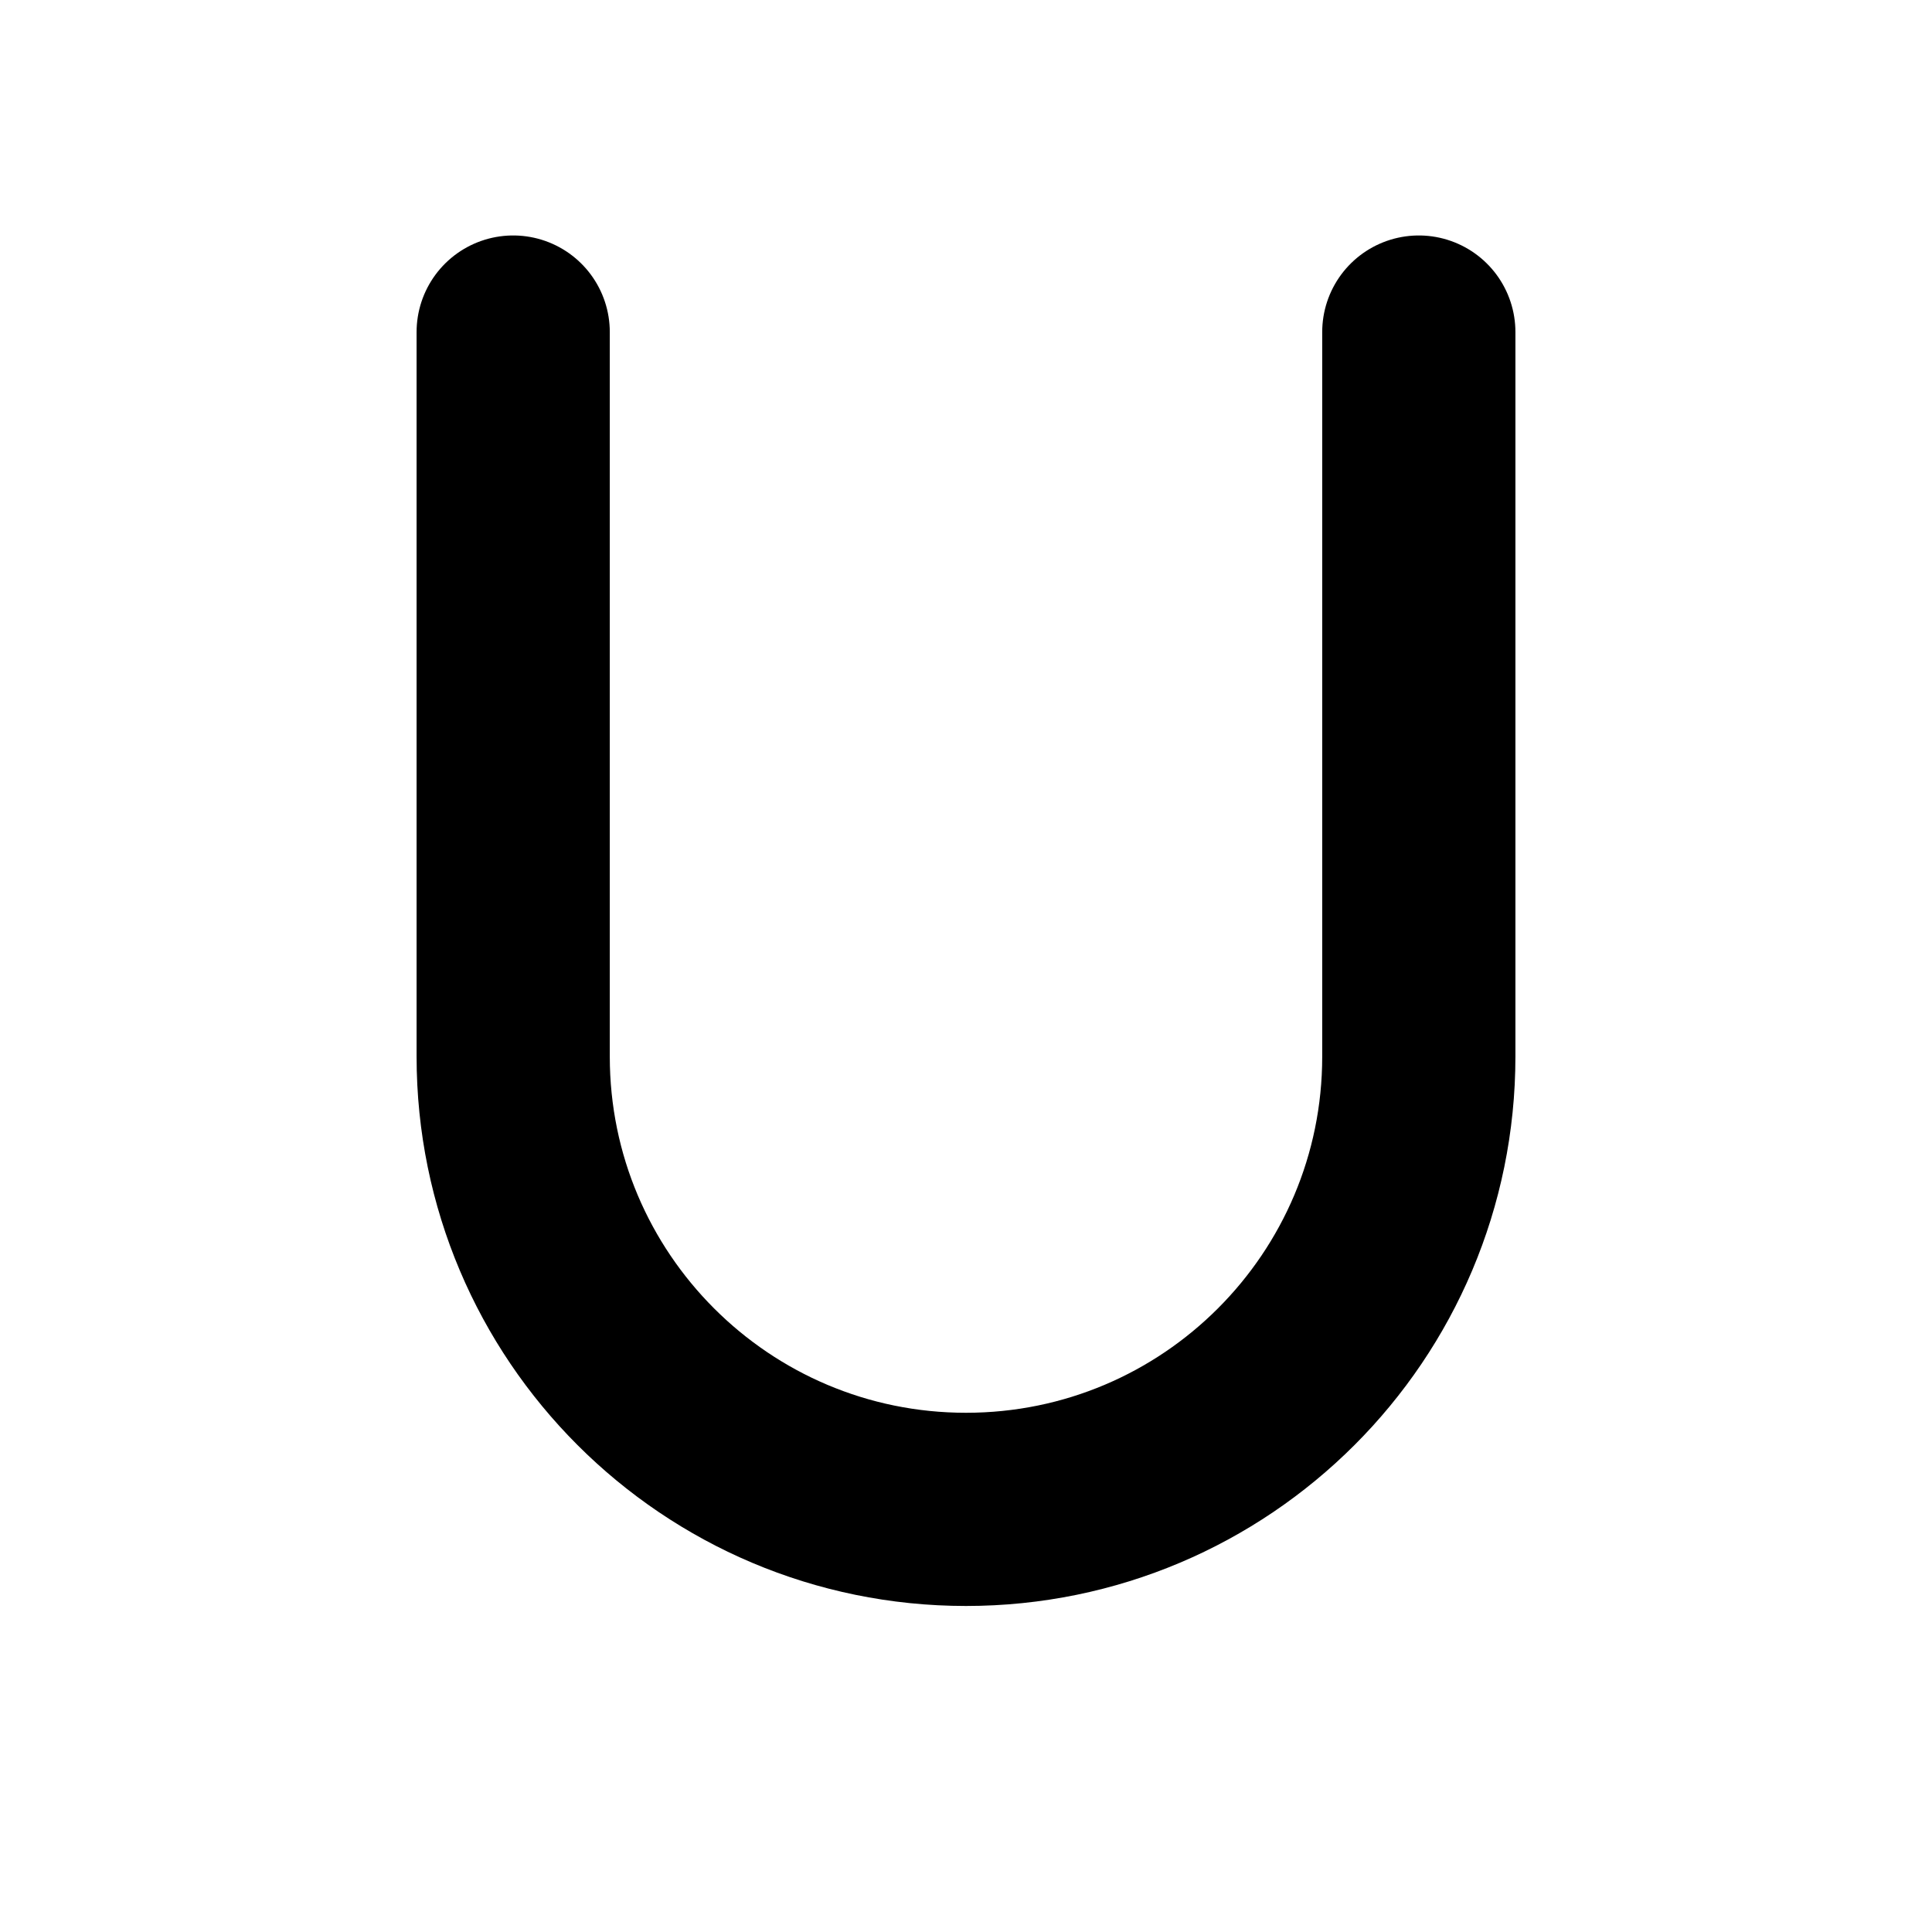
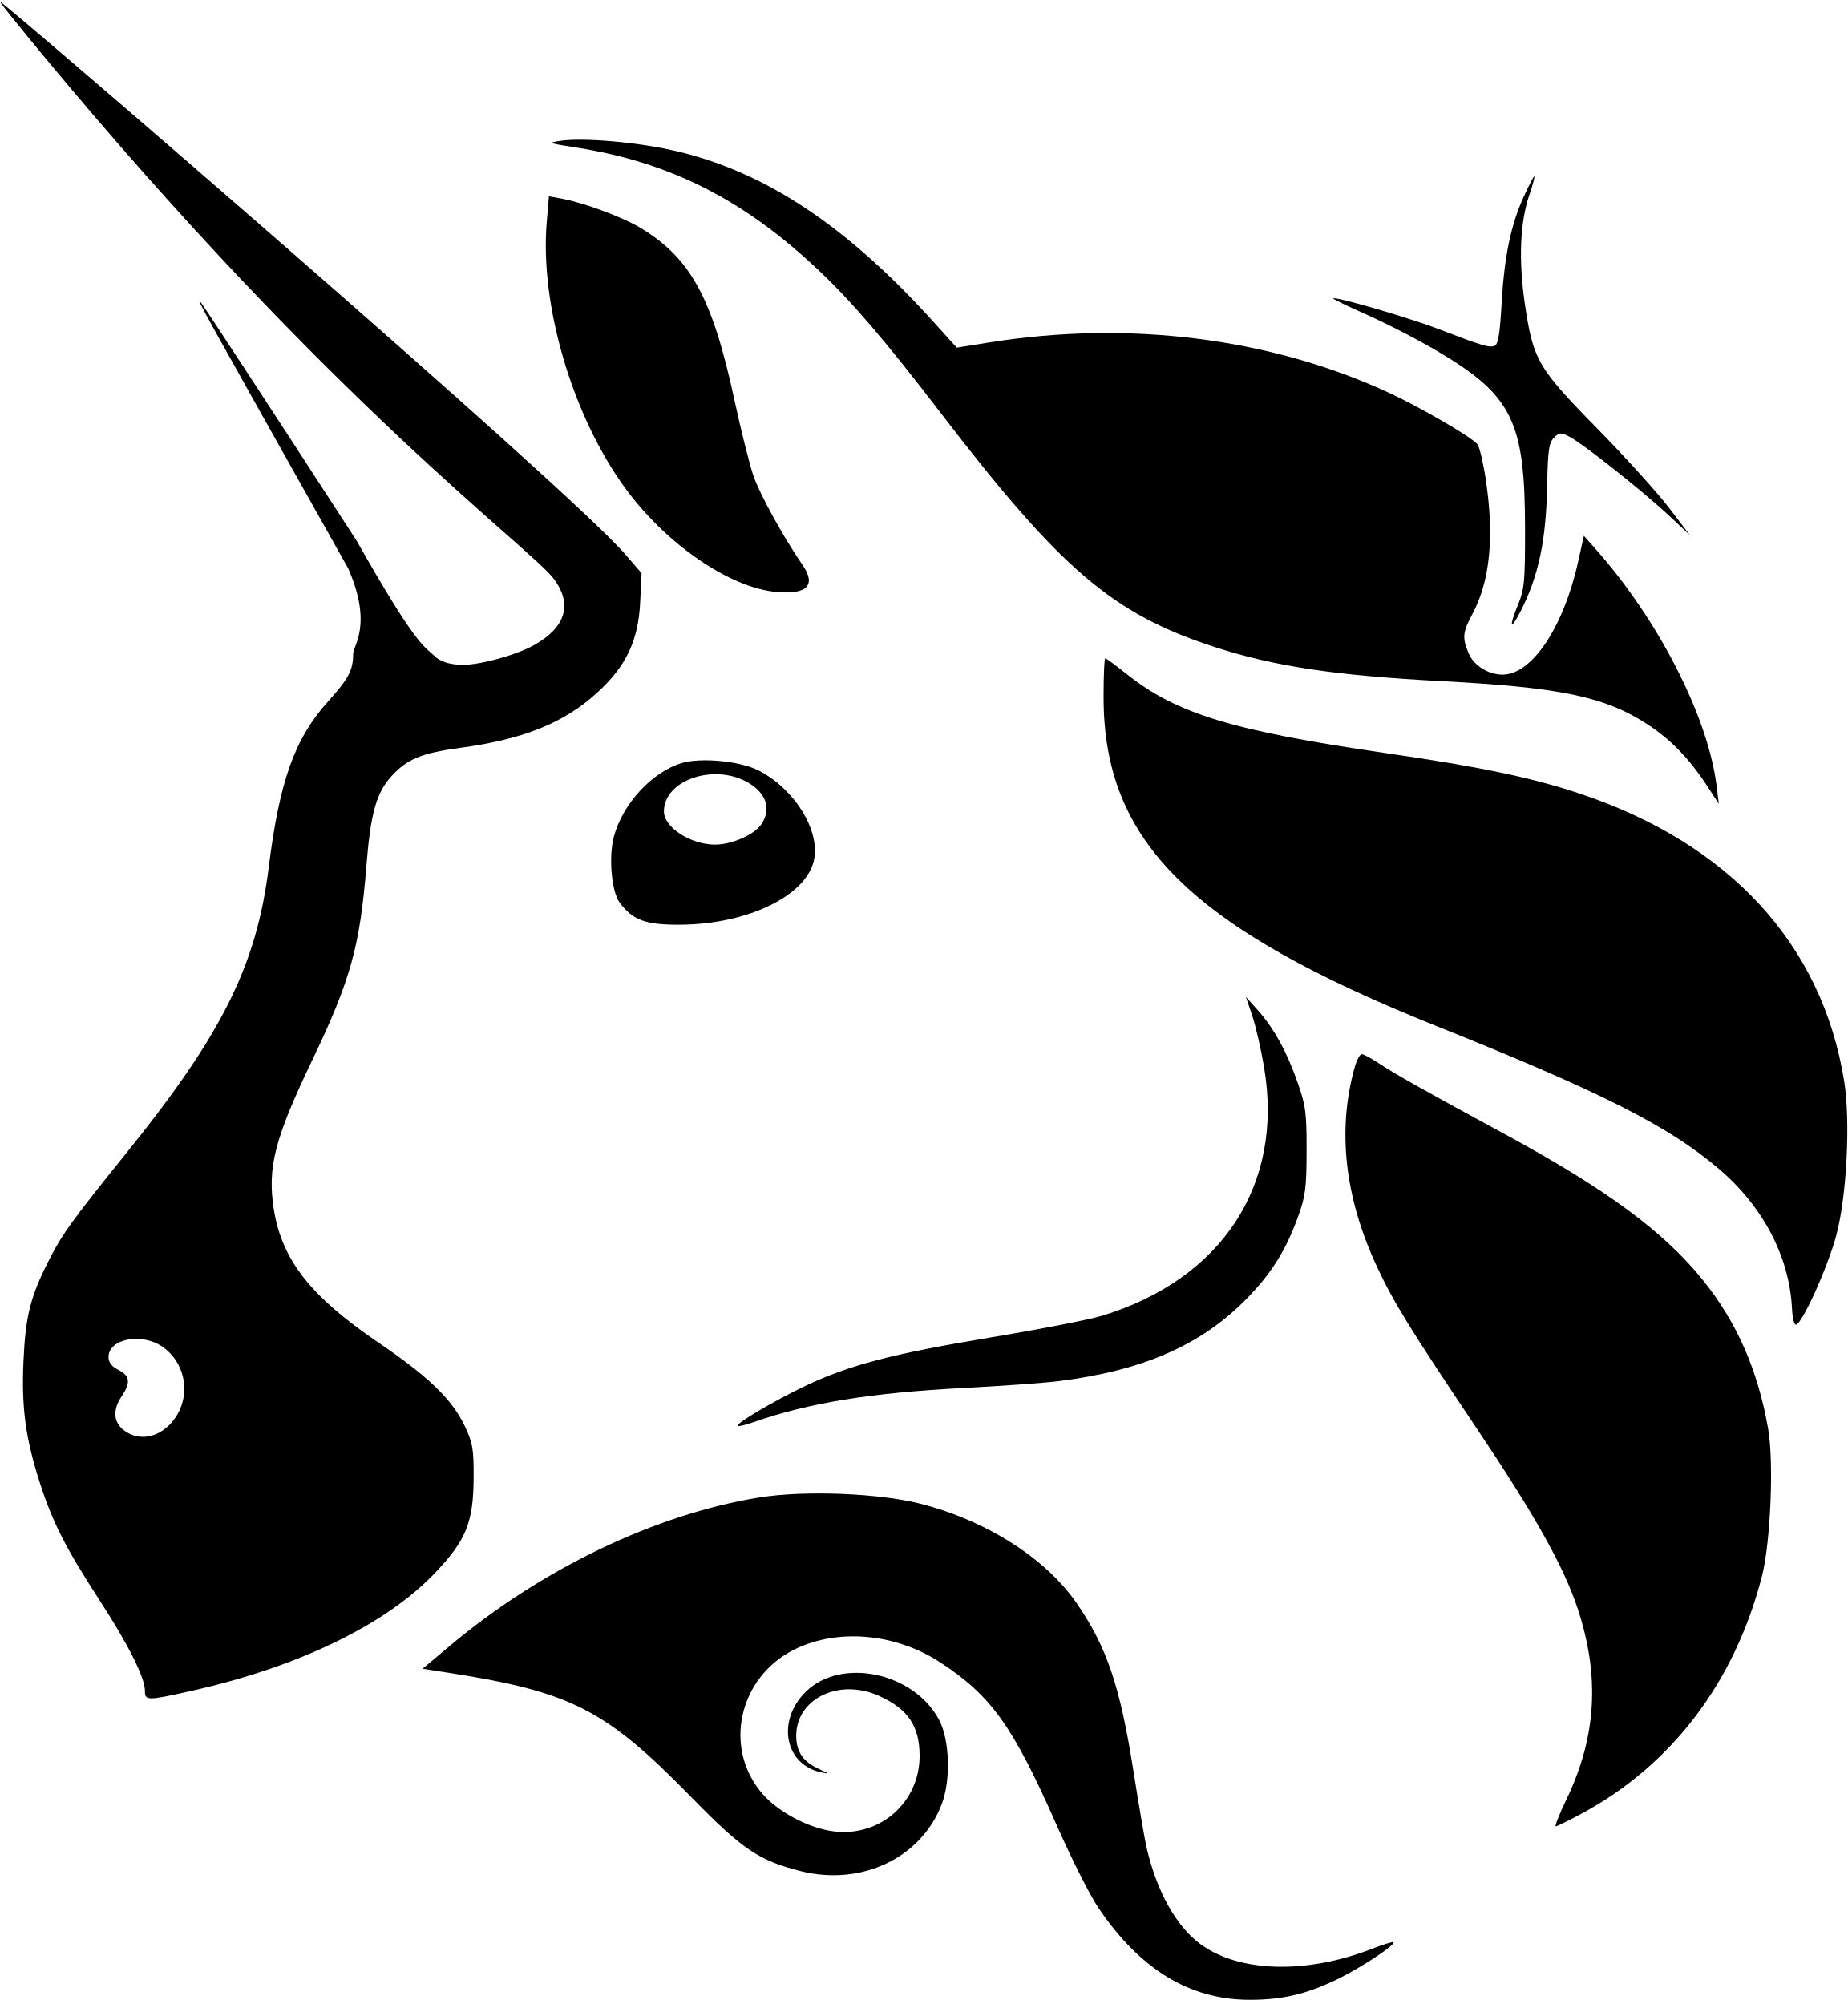
- <svg xmlns="http://www.w3.org/2000/svg" viewBox="0 0 32 32" width="32" height="32" role="img" aria-label="Uniswap">
-   <path fill="none" stroke="currentColor" stroke-width="3.2" stroke-linecap="round" stroke-linejoin="round" d="M8.5 5.5v12a7.5 7.5 0 0 0 15 0v-12" />
+ <svg xmlns="http://www.w3.org/2000/svg" width="400" height="434" viewBox="0 0 400 434" fill="none">
+   <path d="M325.144 65.77C325.727 55.542 327.119 48.796 329.918 42.635C331.025 40.196 332.063 38.2 332.223 38.2C332.383 38.2 331.902 40 331.153 42.2C329.118 48.179 328.784 56.357 330.186 65.872C331.965 77.945 332.976 79.687 345.782 92.728C351.788 98.845 358.775 106.559 361.307 109.871L365.912 115.894L361.307 111.59C355.676 106.327 342.724 96.062 339.863 94.594C337.945 93.61 337.66 93.627 336.477 94.801C335.387 95.882 335.157 97.507 335.005 105.189C334.77 117.16 333.132 124.845 329.18 132.528C327.042 136.684 326.705 135.797 328.64 131.106C330.084 127.604 330.231 126.064 330.22 114.475C330.198 91.189 327.424 85.591 311.153 76.001C307.032 73.571 300.24 70.067 296.062 68.214C291.883 66.361 288.564 64.747 288.685 64.626C289.146 64.169 305.013 68.784 311.399 71.232C320.899 74.873 322.467 75.345 323.621 74.906C324.394 74.611 324.768 72.367 325.144 65.77Z" fill="black" />
+   <path d="M124.431 31.893C118.795 31.024 118.557 30.922 121.209 30.516C126.292 29.739 138.292 30.798 146.562 32.754C165.867 37.318 183.434 49.01 202.186 69.775L207.168 75.292L214.295 74.152C244.318 69.354 274.861 73.168 300.407 84.905C307.435 88.134 318.516 94.562 319.9 96.214C320.341 96.74 321.151 100.129 321.699 103.745C323.597 116.255 322.647 125.843 318.8 133.005C316.707 136.903 316.59 138.138 317.997 141.473C319.121 144.135 322.253 146.105 325.355 146.1C331.703 146.092 338.536 135.885 341.702 121.683L342.96 116.042L345.452 118.849C359.117 134.248 369.85 155.248 371.694 170.196L372.174 174.093L369.877 170.55C365.924 164.454 361.952 160.303 356.866 156.956C347.697 150.922 338.002 148.868 312.327 147.523C289.139 146.307 276.015 144.337 263.002 140.117C240.861 132.937 229.699 123.375 203.399 89.056C191.717 73.812 184.497 65.378 177.314 58.586C160.994 43.154 144.958 35.06 124.431 31.893Z" fill="black" />
+   <path d="M135.377 105.713C123.937 90.047 116.858 66.029 118.391 48.074L118.864 42.518L121.469 42.991C126.359 43.878 134.791 46.999 138.739 49.384C149.574 55.929 154.265 64.546 159.037 86.672C160.435 93.153 162.269 100.487 163.113 102.97C164.472 106.967 169.605 116.302 173.779 122.365C176.785 126.731 174.788 128.8 168.143 128.204C157.994 127.293 144.246 117.856 135.377 105.713Z" fill="black" />
+   <path d="M311.254 222.301C257.789 200.891 238.958 182.307 238.958 150.95C238.958 146.336 239.118 142.56 239.313 142.56C239.507 142.56 241.576 144.083 243.909 145.945C254.751 154.593 266.891 158.287 300.501 163.164C320.279 166.034 331.408 168.352 341.675 171.738C374.308 182.502 394.497 204.345 399.312 234.098C400.711 242.743 399.891 258.955 397.623 267.5C395.832 274.248 390.367 286.413 388.918 286.879C388.516 287.009 388.122 285.477 388.019 283.393C387.469 272.221 381.793 261.345 372.26 253.197C361.421 243.934 346.859 236.559 311.254 222.301Z" fill="black" />
+   <path d="M273.719 231.195C273.049 227.231 271.888 222.168 271.138 219.944L269.773 215.901L272.307 218.73C275.814 222.645 278.585 227.654 280.933 234.325C282.726 239.417 282.927 240.932 282.914 249.206C282.9 257.33 282.676 259.032 281.021 263.616C278.411 270.843 275.172 275.967 269.737 281.468C259.971 291.354 247.415 296.828 229.295 299.098C226.145 299.492 216.965 300.157 208.895 300.574C188.556 301.626 175.17 303.8 163.142 308C161.412 308.605 159.868 308.972 159.711 308.816C159.225 308.334 167.414 303.479 174.178 300.238C183.716 295.668 193.211 293.175 214.484 289.651C224.992 287.91 235.844 285.799 238.6 284.958C264.624 277.023 278.001 256.544 273.719 231.195Z" fill="black" />
+   <path d="M298.228 274.486C291.125 259.299 289.493 244.635 293.385 230.959C293.802 229.498 294.471 228.302 294.874 228.302C295.276 228.302 296.953 229.203 298.598 230.305C301.872 232.496 308.437 236.188 325.928 245.672C347.754 257.507 360.198 266.672 368.66 277.142C376.071 286.312 380.658 296.755 382.865 309.49C384.115 316.704 383.383 334.061 381.521 341.325C375.653 364.229 362.015 382.22 342.562 392.718C339.712 394.256 337.153 395.519 336.876 395.524C336.599 395.53 337.638 392.904 339.184 389.688C345.728 376.083 346.473 362.849 341.526 348.118C338.496 339.099 332.32 328.094 319.849 309.493C305.35 287.868 301.795 282.113 298.228 274.486Z" fill="black" />
+   <path d="M97.408 356.432C117.249 339.771 141.935 327.934 164.422 324.301C174.113 322.735 190.257 323.357 199.231 325.641C213.616 329.302 226.484 337.503 233.176 347.273C239.716 356.823 242.522 365.144 245.443 383.659C246.596 390.962 247.849 398.296 248.228 399.957C250.422 409.552 254.691 417.222 259.982 421.074C268.385 427.191 282.854 427.571 297.087 422.049C299.503 421.111 301.6 420.464 301.748 420.61C302.264 421.12 295.097 425.892 290.04 428.404C283.237 431.784 277.827 433.09 270.638 433.09C257.602 433.09 246.779 426.495 237.748 413.046C235.971 410.399 231.976 402.471 228.871 395.429C219.336 373.799 214.628 367.21 203.556 359.998C193.922 353.723 181.496 352.599 172.148 357.158C159.87 363.146 156.444 378.752 165.238 388.642C168.733 392.573 175.251 395.964 180.581 396.623C190.552 397.856 199.121 390.312 199.121 380.299C199.121 373.798 196.609 370.088 190.284 367.249C181.646 363.372 172.36 367.904 172.405 375.975C172.424 379.417 173.931 381.578 177.4 383.139C179.625 384.14 179.677 384.22 177.862 383.845C169.936 382.21 168.079 372.707 174.452 366.398C182.103 358.824 197.924 362.166 203.357 372.504C205.64 376.847 205.905 385.495 203.915 390.717C199.461 402.405 186.475 408.552 173.302 405.207C164.333 402.93 160.681 400.464 149.867 389.386C131.077 370.135 123.782 366.405 96.693 362.198L91.502 361.393L97.408 356.432Z" fill="black" />
+   <path fill-rule="evenodd" clip-rule="evenodd" d="M9.242 11.878C71.993 87.627 115.213 118.88 120.016 125.483C123.981 130.935 122.489 135.836 115.695 139.678C111.917 141.813 104.15 143.977 100.261 143.977C95.862 143.977 94.352 142.29 94.352 142.29C91.802 139.884 90.365 140.305 77.269 117.183C59.086 89.122 43.869 65.844 43.454 65.454C42.494 64.553 42.511 64.584 75.415 123.138C80.731 135.342 76.472 139.822 76.472 141.56C76.472 145.096 75.502 146.955 71.116 151.82C63.805 159.933 60.537 169.047 58.178 187.911C55.533 209.058 48.096 223.995 27.485 249.56C15.42 264.526 13.446 267.269 10.402 273.3C6.567 280.896 5.513 285.15 5.086 294.742C4.634 304.883 5.514 311.434 8.629 321.13C11.356 329.619 14.203 335.224 21.48 346.435C27.761 356.109 31.377 363.299 31.377 366.111C31.377 368.349 31.806 368.352 41.538 366.166C64.828 360.936 83.74 351.736 94.376 340.462C100.958 333.483 102.503 329.63 102.554 320.067C102.587 313.812 102.365 312.503 100.665 308.904C97.898 303.048 92.86 298.178 81.757 290.629C67.208 280.737 60.994 272.774 59.278 261.822C57.87 252.836 59.503 246.496 67.552 229.719C75.882 212.353 77.947 204.953 79.343 187.449C80.245 176.141 81.494 171.681 84.761 168.101C88.168 164.368 91.235 163.104 99.668 161.958C113.414 160.09 122.168 156.552 129.363 149.958C135.605 144.238 138.217 138.725 138.618 130.427L138.922 124.138L135.434 120.093C122.802 105.445 0.782 0.363 0.005 0.363C-0.161 0.363 3.995 5.545 9.242 11.878ZM38.468 306.217C41.324 301.186 39.806 294.719 35.029 291.56C30.515 288.574 23.503 289.98 23.503 293.87C23.503 295.057 24.163 295.921 25.65 296.683C28.155 297.965 28.337 299.406 26.366 302.352C24.37 305.335 24.532 307.958 26.821 309.741C30.51 312.614 35.732 311.034 38.468 306.217Z" fill="black" />
+   <path fill-rule="evenodd" clip-rule="evenodd" d="M147.597 165.257C141.144 167.228 134.87 174.031 132.928 181.164C131.744 185.515 132.416 193.149 134.19 195.506C137.057 199.314 139.829 200.317 147.336 200.264C162.033 200.162 174.809 193.893 176.294 186.056C177.512 179.632 171.901 170.729 164.172 166.82C160.183 164.804 151.701 164.004 147.597 165.257ZM164.778 178.619C167.044 175.416 166.053 171.954 162.198 169.613C154.858 165.155 143.757 168.844 143.757 175.741C143.757 179.174 149.546 182.92 154.852 182.92C158.384 182.92 163.217 180.825 164.778 178.619Z" fill="black" />
</svg>
